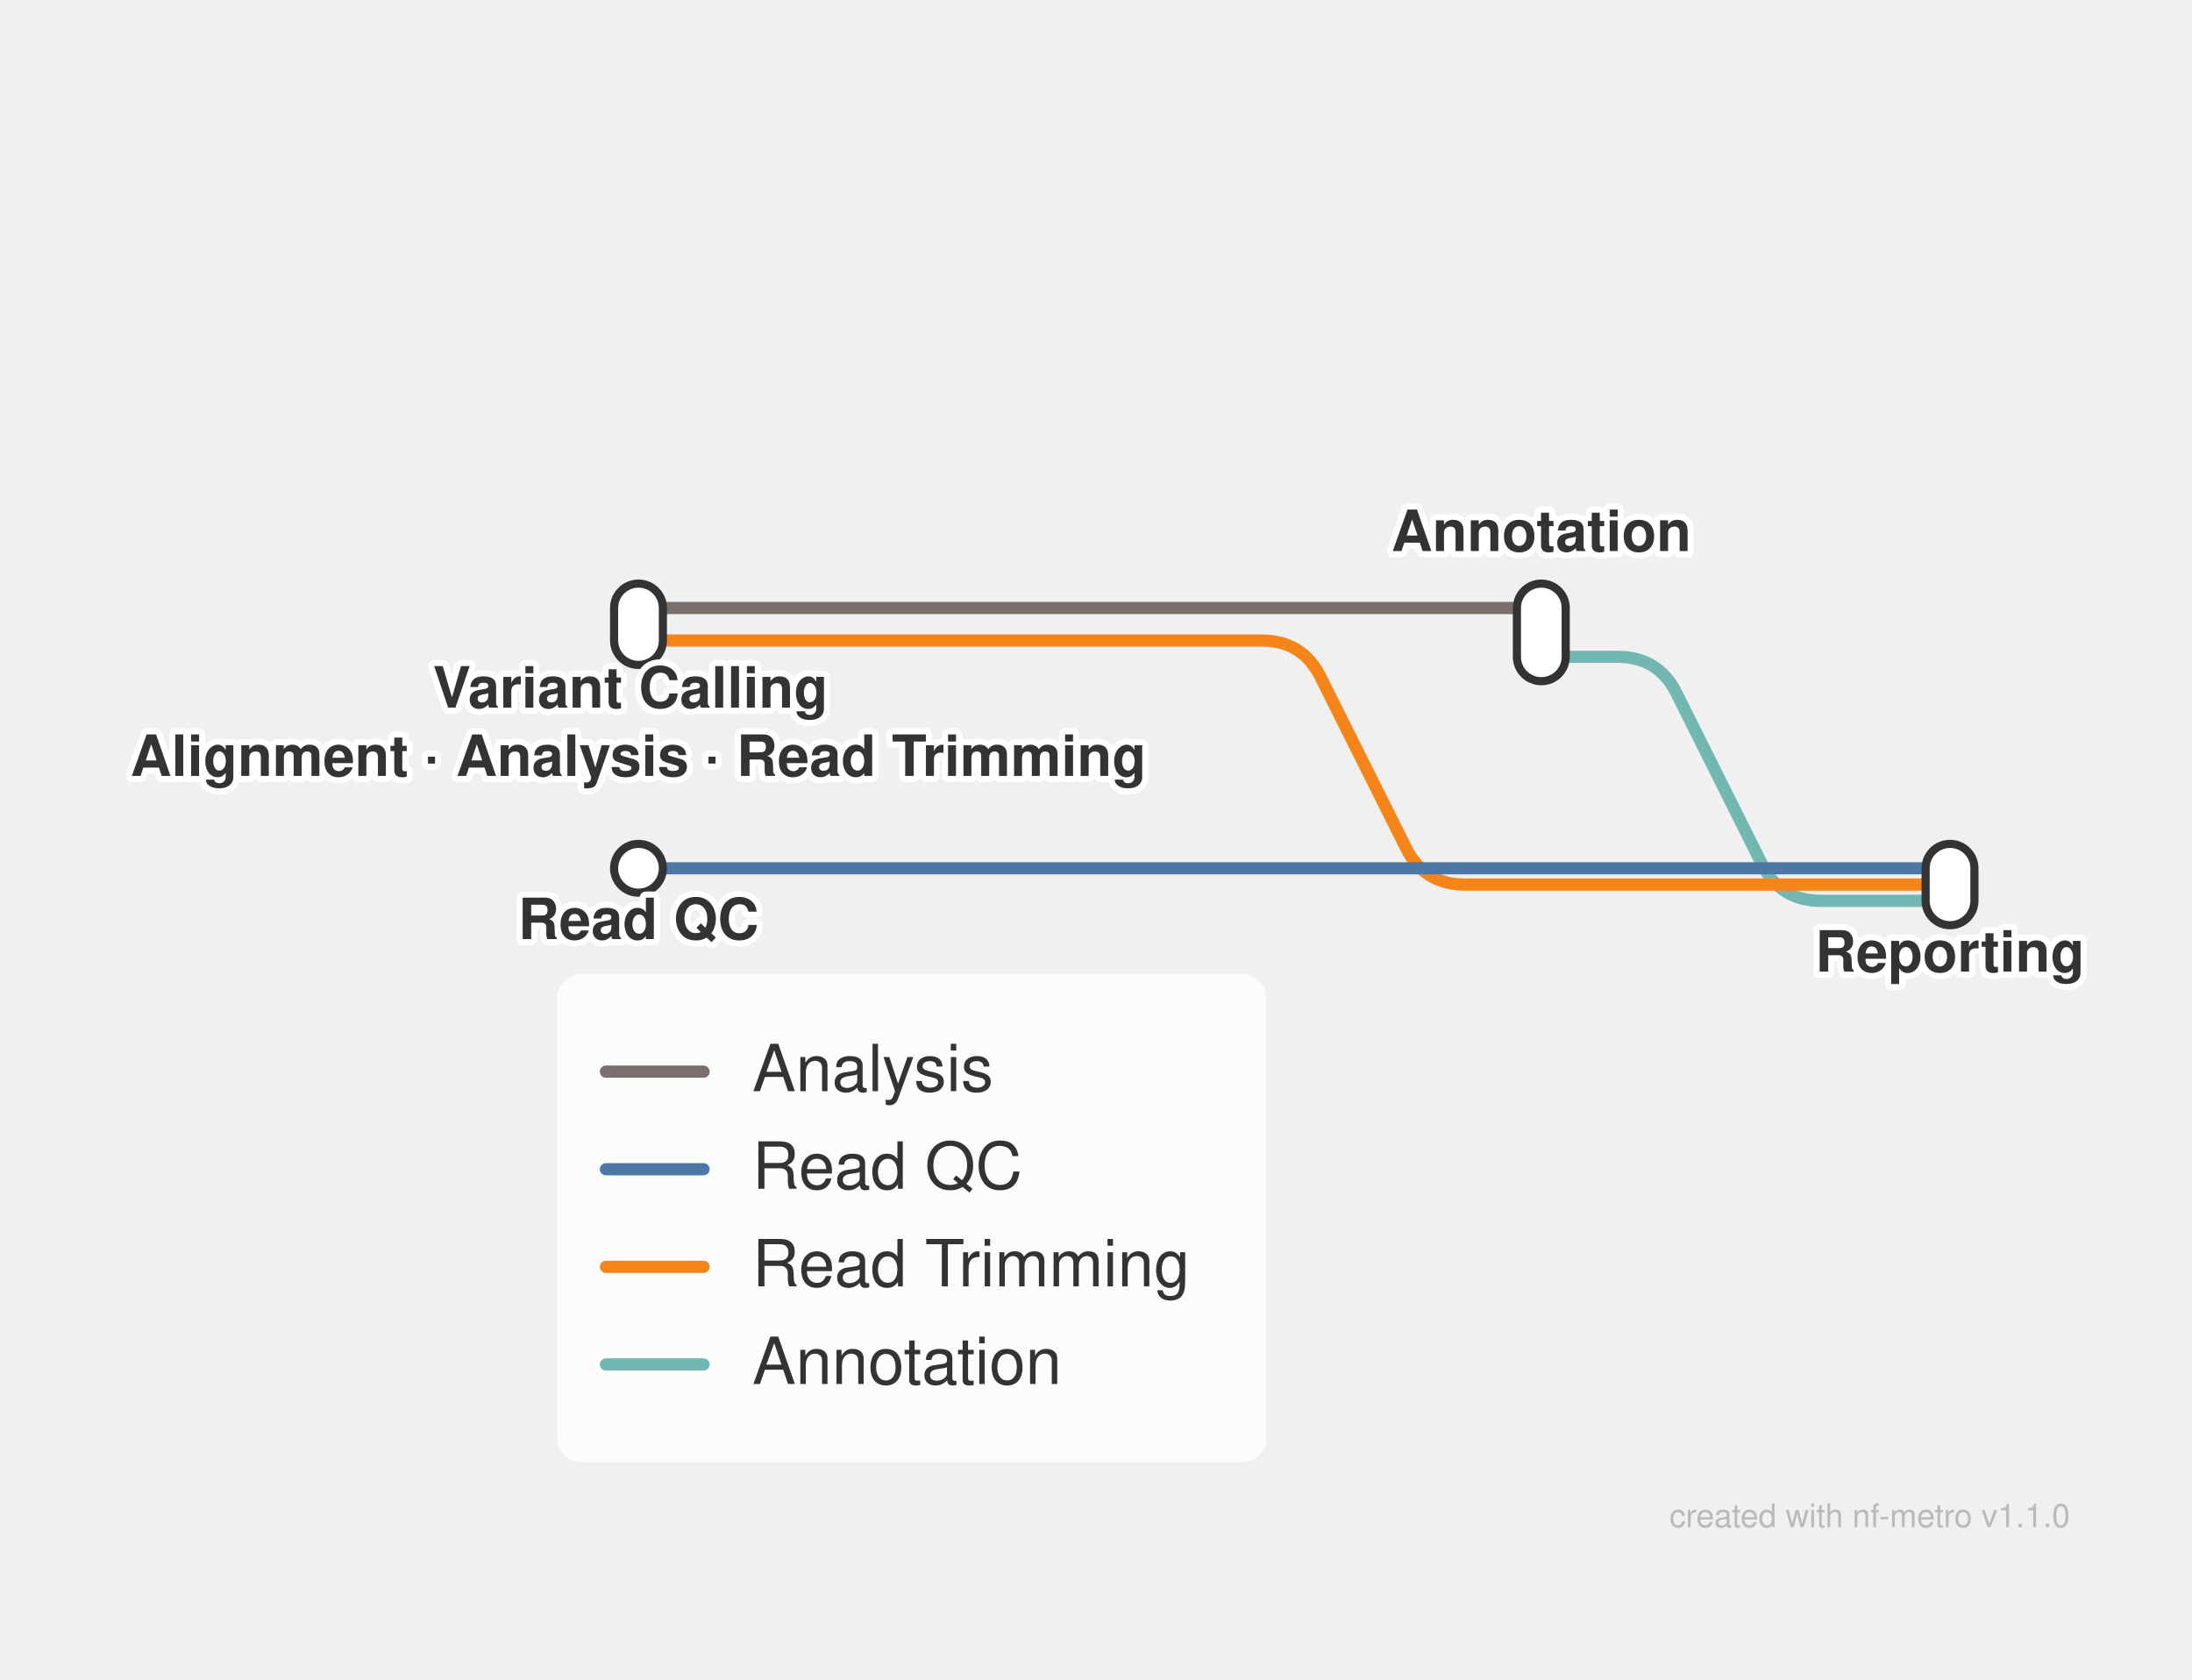
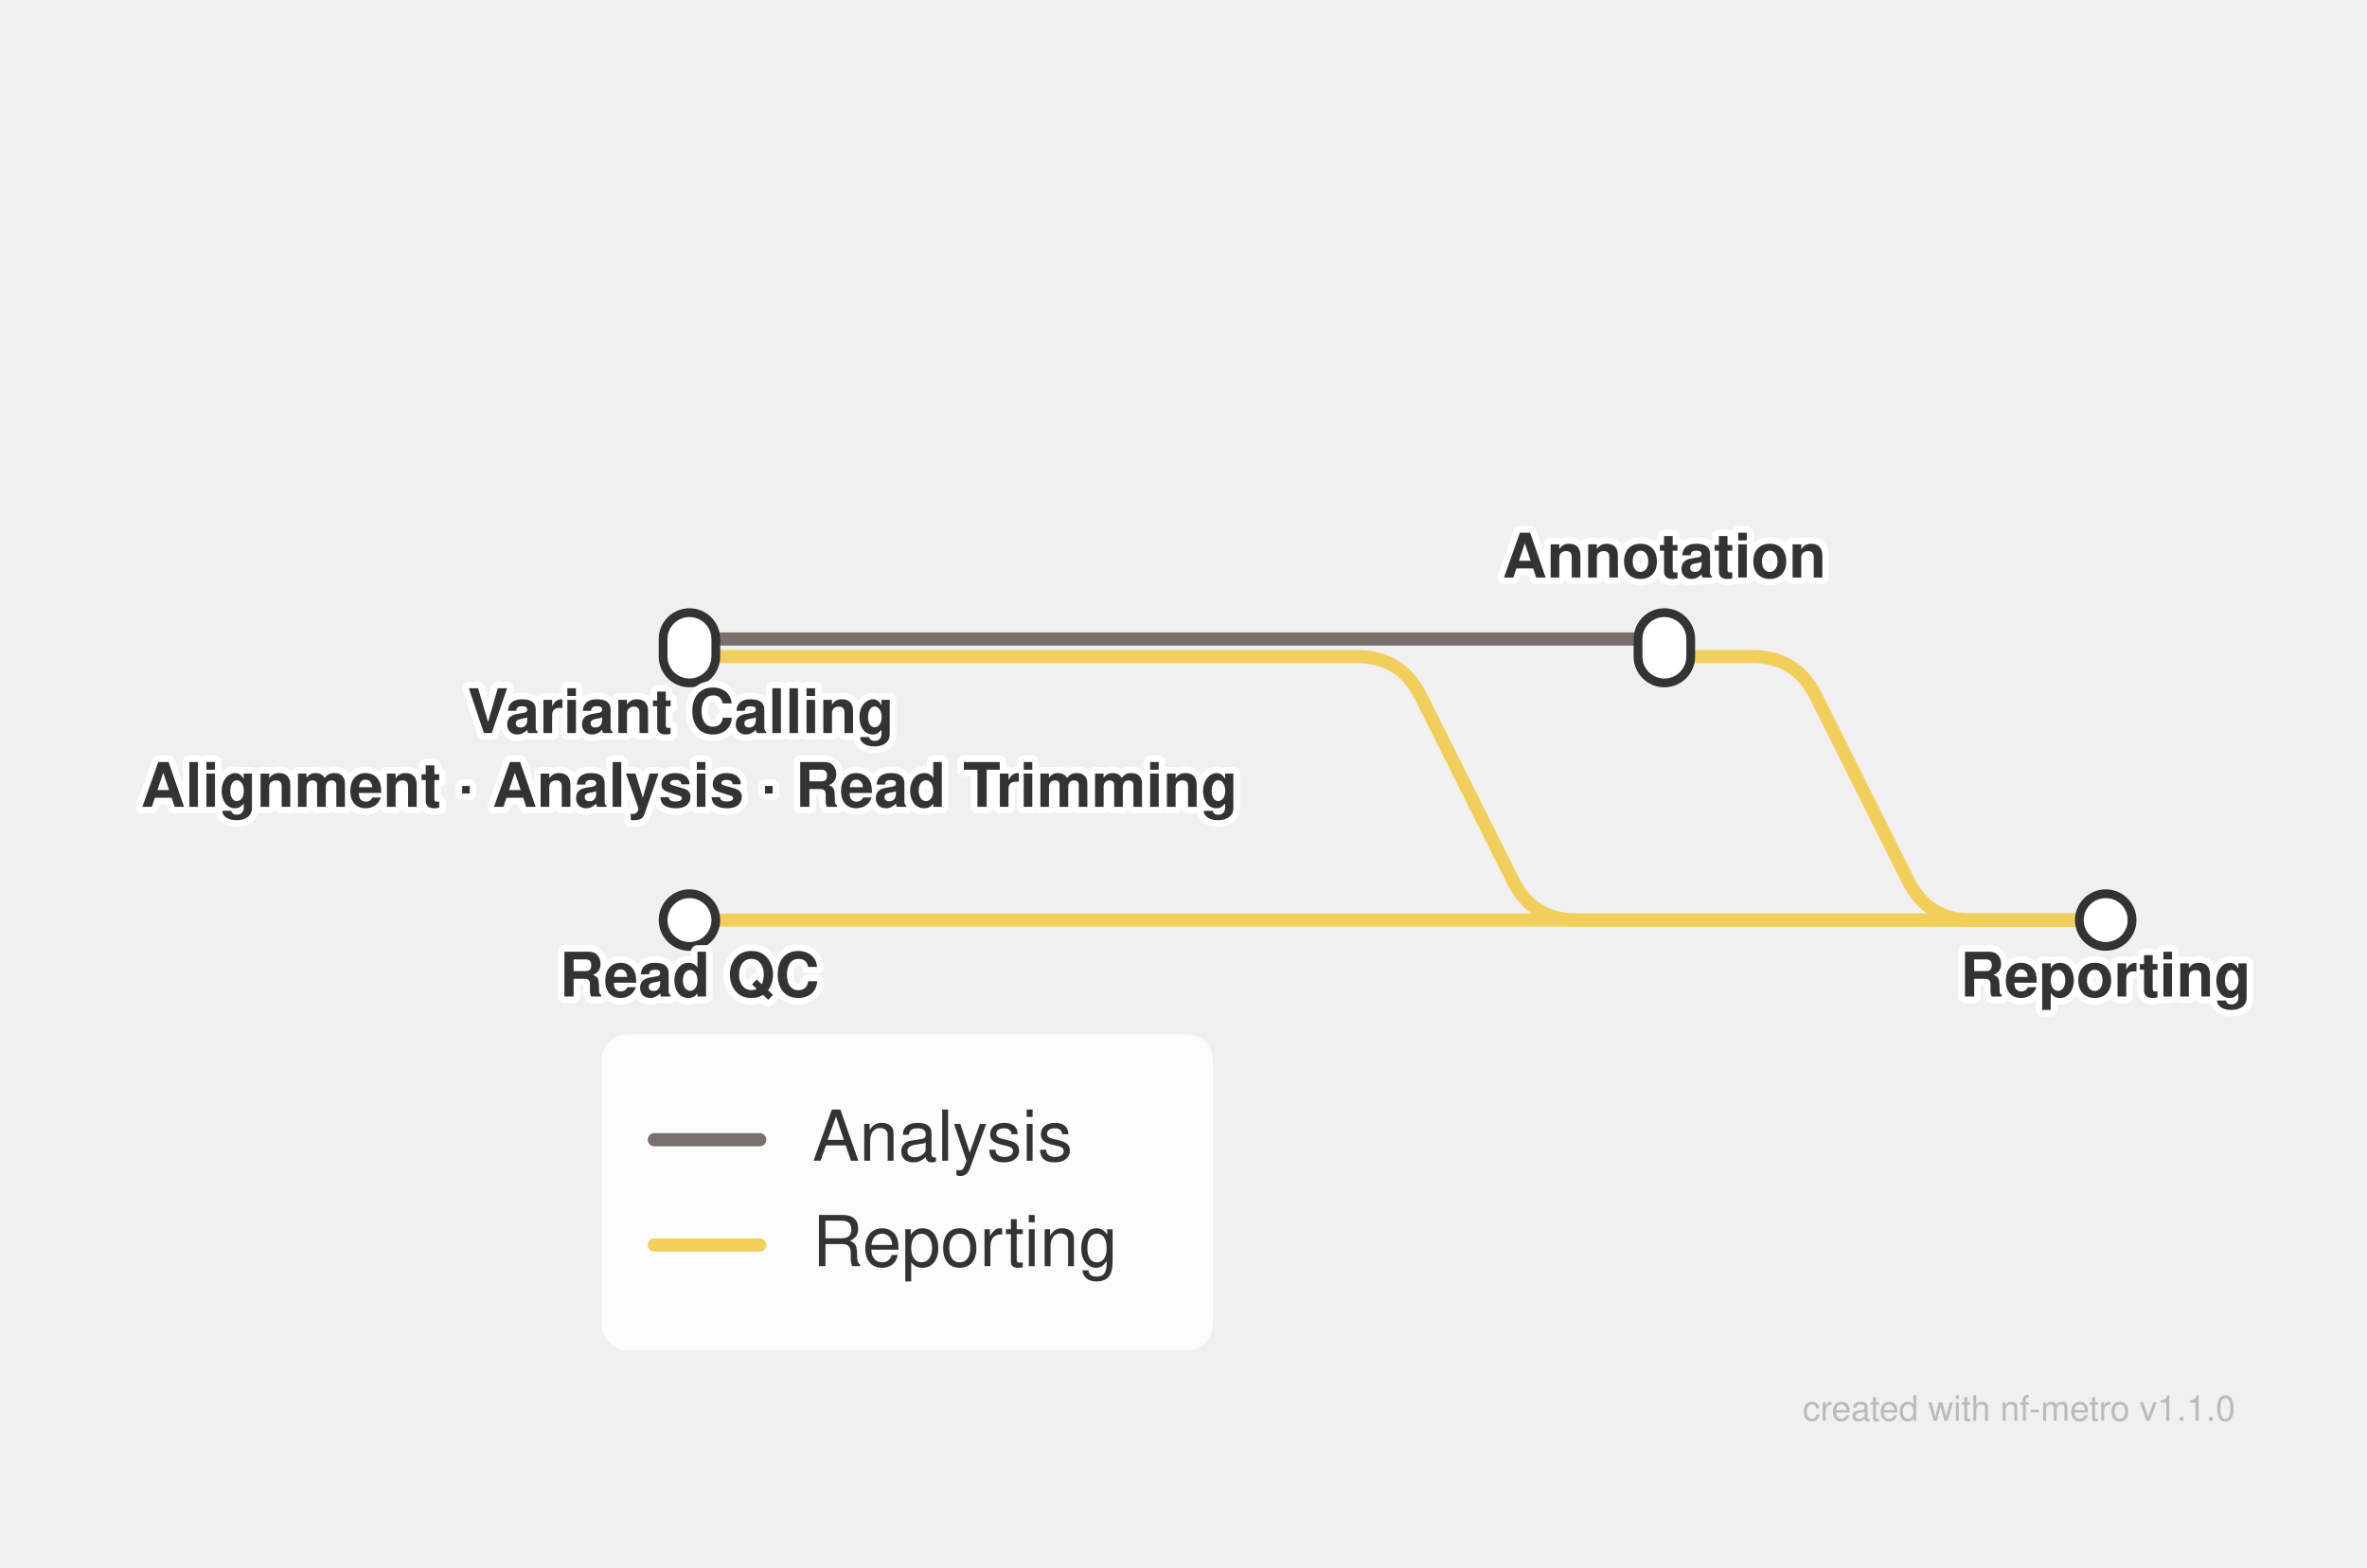
- <svg xmlns="http://www.w3.org/2000/svg" width="462" height="354" viewBox="-77 0 539 354">
+ <svg xmlns="http://www.w3.org/2000/svg" width="462" height="306" viewBox="-77 0 539 306">
  <defs>
</defs>
  <style>.nf-metro-title { fill: var(--nfm-map-title-color, #111111); }
.nf-metro-station-label { fill: var(--nfm-map-label-color, #333333); }
.nf-metro-section-box { fill: var(--nfm-map-section-fill, #ededed); stroke: var(--nfm-map-section-stroke, #e6e6e6); }
.nf-metro-section-label { fill: var(--nfm-map-section-label-color, #666666); }
.nf-metro-group-label { fill: var(--nfm-map-section-label-color, #666666); }
.nf-metro-group-underline { stroke: var(--nfm-map-section-label-color, #666666); }
.nf-metro-legend-bg { fill: var(--nfm-map-legend-bg, rgba(255, 255, 255, 0.8)); }
.nf-metro-legend-text { fill: var(--nfm-map-legend-text-color, #333333); }
.nf-metro-marker-stroke { stroke: var(--nfm-map-marker-stroke, #333333); }
.nf-metro-label-halo { fill: var(--nfm-map-bg, #ffffff); stroke: var(--nfm-map-bg, #ffffff); }</style>
  <style>@media (prefers-color-scheme: dark) {
    .nf-metro-section-label { fill: #d0d0d0; }
    .nf-metro-section-num-circle { fill: #777777; }
    .nf-metro-title { fill: #ffffff; }
}
</style>
-   <path d="M302.0,132.0 L320.764,132.0 Q330.764,132.0,335.236,140.944 L356.292,183.056 Q360.764,192.0,370.764,192.0 L402.5,192.0" stroke="#72B7B2" stroke-width="3.0" fill="none" stroke-linecap="round" stroke-linejoin="round" class="metro-line-annotate" data-line-id="annotate" />
-   <path d="M80.0,128.0 L233.236,128.0 Q243.236,128.0,247.708,136.944 L268.764,179.056 Q273.236,188.0,283.236,188.0 L402.5,188.0" stroke="#F58518" stroke-width="3.0" fill="none" stroke-linecap="round" stroke-linejoin="round" class="metro-line-trim" data-line-id="trim" />
-   <path d="M80.0,184.0 L402.5,184.0" stroke="#4C78A8" stroke-width="3.0" stroke-linecap="round" class="metro-line-qc" data-line-id="qc" />
+   <path d="M80.0,124.0 L232.0,124.0 Q242.0,124.0,246.472,132.944 L267.528,175.056 Q272.0,184.0,282.0,184.0 L402.5,184.0" stroke="#F2CF5B" stroke-width="3.0" fill="none" stroke-linecap="round" stroke-linejoin="round" class="metro-line-report" data-line-id="report" />
+   <path d="M302.0,124.0 L322.0,124.0 Q332.0,124.0,336.472,132.944 L357.528,175.056 Q362.0,184.0,372.0,184.0 L402.5,184.0" stroke="#F2CF5B" stroke-width="3.0" fill="none" stroke-linecap="round" stroke-linejoin="round" class="metro-line-report" data-line-id="report" />
+   <path d="M80.0,184.0 L402.5,184.0" stroke="#F2CF5B" stroke-width="3.0" stroke-linecap="round" class="metro-line-report" data-line-id="report" />
  <path d="M80.0,120.0 L302.0,120.0" stroke="#79706E" stroke-width="3.0" stroke-linecap="round" class="metro-line-generic" data-line-id="generic" />
-   <g class="nf-metro-station-group" data-node-id="g_align_variant_generic_trim_generic" data-node-cx="80.0" data-node-cy="124.0" data-node-r="6.0" data-node-groups="generic,trim" data-node-w="12.0" data-node-h="20.0" data-node-rx="6.0">
-     <rect x="74.0" y="114.0" width="12.0" height="20.0" rx="6.0" ry="6.0" fill="#ffffff" stroke="#333333" stroke-width="2.0" class="nf-metro-station" data-station-id="g_align_variant_generic_trim_generic" data-station-lines="generic,trim" data-station-label="Variant Calling Alignment · Analysis · Read Trimming" />
+   <g class="nf-metro-station-group" data-node-id="g_align_variant_generic_trim_generic" data-node-cx="80.0" data-node-cy="122.0" data-node-r="6.0" data-node-groups="generic,report" data-node-w="12.0" data-node-h="16.0" data-node-rx="6.0">
+     <rect x="74.0" y="114.0" width="12.0" height="16.0" rx="6.0" ry="6.0" fill="#ffffff" stroke="#333333" stroke-width="2.0" class="nf-metro-station" data-station-id="g_align_variant_generic_trim_generic" data-station-lines="generic,report" data-station-label="Variant Calling Alignment · Analysis · Read Trimming" />
  </g>
-   <g class="nf-metro-station-group" data-node-id="g_qc_qc" data-node-cx="80.0" data-node-cy="184.0" data-node-r="6.0" data-node-groups="qc" data-node-w="12.0" data-node-h="12.0" data-node-rx="6.0">
-     <rect x="74.0" y="178.0" width="12.0" height="12.0" rx="6.0" ry="6.0" fill="#ffffff" stroke="#333333" stroke-width="2.0" class="nf-metro-station" data-station-id="g_qc_qc" data-station-lines="qc" data-station-label="Read QC" />
+   <g class="nf-metro-station-group" data-node-id="g_qc_report" data-node-cx="80.0" data-node-cy="184.0" data-node-r="6.0" data-node-groups="report" data-node-w="12.0" data-node-h="12.0" data-node-rx="6.0">
+     <rect x="74.0" y="178.0" width="12.0" height="12.0" rx="6.0" ry="6.0" fill="#ffffff" stroke="#333333" stroke-width="2.0" class="nf-metro-station" data-station-id="g_qc_report" data-station-lines="report" data-station-label="Read QC" />
  </g>
-   <g class="nf-metro-station-group" data-node-id="g_annotate_annotate" data-node-cx="302.0" data-node-cy="126.0" data-node-r="6.0" data-node-groups="annotate,generic" data-node-w="12.0" data-node-h="24.0" data-node-rx="6.0">
-     <rect x="296.0" y="114.0" width="12.0" height="24.0" rx="6.0" ry="6.0" fill="#ffffff" stroke="#333333" stroke-width="2.0" class="nf-metro-station" data-station-id="g_annotate_annotate" data-station-lines="annotate,generic" data-station-label="Annotation" />
+   <g class="nf-metro-station-group" data-node-id="g_annotate_report" data-node-cx="302.0" data-node-cy="122.0" data-node-r="6.0" data-node-groups="generic,report" data-node-w="12.0" data-node-h="16.0" data-node-rx="6.0">
+     <rect x="296.0" y="114.0" width="12.0" height="16.0" rx="6.0" ry="6.0" fill="#ffffff" stroke="#333333" stroke-width="2.0" class="nf-metro-station" data-station-id="g_annotate_report" data-station-lines="generic,report" data-station-label="Annotation" />
  </g>
-   <g class="nf-metro-station-group" data-node-id="g_report_generic" data-node-cx="402.5" data-node-cy="188.0" data-node-r="6.0" data-node-groups="annotate,qc,trim" data-node-w="12.0" data-node-h="20.0" data-node-rx="6.0">
-     <rect x="396.5" y="178.0" width="12.0" height="20.0" rx="6.0" ry="6.0" fill="#ffffff" stroke="#333333" stroke-width="2.0" class="nf-metro-station" data-station-id="g_report_generic" data-station-lines="annotate,qc,trim" data-station-label="Reporting" />
+   <g class="nf-metro-station-group" data-node-id="g_report_generic" data-node-cx="402.5" data-node-cy="184.0" data-node-r="6.0" data-node-groups="report" data-node-w="12.0" data-node-h="12.0" data-node-rx="6.0">
+     <rect x="396.5" y="178.0" width="12.0" height="12.0" rx="6.0" ry="6.0" fill="#ffffff" stroke="#333333" stroke-width="2.0" class="nf-metro-station" data-station-id="g_report_generic" data-station-lines="report" data-station-label="Reporting" />
  </g>
-   <text x="80.0" y="138.08" font-size="14.0" fill="#ffffff" stroke="#ffffff" stroke-width="3.0" stroke-linejoin="round" font-family="'Helvetica Neue', Helvetica, Arial, sans-serif" font-weight="bold" aria-hidden="true" class="nf-metro-label-halo" text-anchor="middle" dominant-baseline="hanging">
+   <text x="80.0" y="135.0" font-size="14.0" fill="#ffffff" stroke="#ffffff" stroke-width="3.0" stroke-linejoin="round" font-family="'Helvetica Neue', Helvetica, Arial, sans-serif" font-weight="bold" aria-hidden="true" class="nf-metro-label-halo" text-anchor="middle" dominant-baseline="hanging">
    <tspan x="80.0" dy="0em">Variant Calling</tspan>
    <tspan x="80.0" dy="1.2em">Alignment · Analysis · Read Trimming</tspan>
  </text>
-   <text x="80.0" y="138.08" font-size="14.0" fill="#333333" font-family="'Helvetica Neue', Helvetica, Arial, sans-serif" font-weight="bold" text-anchor="middle" dominant-baseline="hanging" data-station-id="g_align_variant_generic_trim_generic" class="nf-metro-station-label">
+   <text x="80.0" y="135.0" font-size="14.0" fill="#333333" font-family="'Helvetica Neue', Helvetica, Arial, sans-serif" font-weight="bold" text-anchor="middle" dominant-baseline="hanging" data-station-id="g_align_variant_generic_trim_generic" class="nf-metro-station-label">
    <tspan x="80.0" dy="0em">Variant Calling</tspan>
    <tspan x="80.0" dy="1.2em">Alignment · Analysis · Read Trimming</tspan>
  </text>
  <text x="80.0" y="195.0" font-size="14.0" fill="#ffffff" stroke="#ffffff" stroke-width="3.0" stroke-linejoin="round" font-family="'Helvetica Neue', Helvetica, Arial, sans-serif" font-weight="bold" aria-hidden="true" class="nf-metro-label-halo" text-anchor="middle" dominant-baseline="hanging">Read QC</text>
-   <text x="80.0" y="195.0" font-size="14.0" fill="#333333" font-family="'Helvetica Neue', Helvetica, Arial, sans-serif" font-weight="bold" text-anchor="middle" dominant-baseline="hanging" data-station-id="g_qc_qc" class="nf-metro-station-label">Read QC</text>
+   <text x="80.0" y="195.0" font-size="14.0" fill="#333333" font-family="'Helvetica Neue', Helvetica, Arial, sans-serif" font-weight="bold" text-anchor="middle" dominant-baseline="hanging" data-station-id="g_qc_report" class="nf-metro-station-label">Read QC</text>
  <text x="302.0" y="106.0" font-size="14.0" fill="#ffffff" stroke="#ffffff" stroke-width="3.0" stroke-linejoin="round" font-family="'Helvetica Neue', Helvetica, Arial, sans-serif" font-weight="bold" aria-hidden="true" class="nf-metro-label-halo" text-anchor="middle" dominant-baseline="auto">Annotation</text>
-   <text x="302.0" y="106.0" font-size="14.0" fill="#333333" font-family="'Helvetica Neue', Helvetica, Arial, sans-serif" font-weight="bold" text-anchor="middle" dominant-baseline="auto" data-station-id="g_annotate_annotate" class="nf-metro-station-label">Annotation</text>
-   <text x="402.5" y="203.0" font-size="14.0" fill="#ffffff" stroke="#ffffff" stroke-width="3.0" stroke-linejoin="round" font-family="'Helvetica Neue', Helvetica, Arial, sans-serif" font-weight="bold" aria-hidden="true" class="nf-metro-label-halo" text-anchor="middle" dominant-baseline="hanging">Reporting</text>
-   <text x="402.5" y="203.0" font-size="14.0" fill="#333333" font-family="'Helvetica Neue', Helvetica, Arial, sans-serif" font-weight="bold" text-anchor="middle" dominant-baseline="hanging" data-station-id="g_report_generic" class="nf-metro-station-label">Reporting</text>
-   <rect x="60.0" y="210.0" width="174.4" height="120.0" rx="6" ry="6" fill="rgba(255, 255, 255, 0.8)" class="nf-metro-legend-bg" />
+   <text x="302.0" y="106.0" font-size="14.0" fill="#333333" font-family="'Helvetica Neue', Helvetica, Arial, sans-serif" font-weight="bold" text-anchor="middle" dominant-baseline="auto" data-station-id="g_annotate_report" class="nf-metro-station-label">Annotation</text>
+   <text x="402.5" y="195.0" font-size="14.0" fill="#ffffff" stroke="#ffffff" stroke-width="3.0" stroke-linejoin="round" font-family="'Helvetica Neue', Helvetica, Arial, sans-serif" font-weight="bold" aria-hidden="true" class="nf-metro-label-halo" text-anchor="middle" dominant-baseline="hanging">Reporting</text>
+   <text x="402.5" y="195.0" font-size="14.0" fill="#333333" font-family="'Helvetica Neue', Helvetica, Arial, sans-serif" font-weight="bold" text-anchor="middle" dominant-baseline="hanging" data-station-id="g_report_generic" class="nf-metro-station-label">Reporting</text>
+   <rect x="60.0" y="210.0" width="139.2" height="72.0" rx="6" ry="6" fill="rgba(255, 255, 255, 0.8)" class="nf-metro-legend-bg" />
  <path d="M72.0,234.0 L96.0,234.0" stroke="#79706E" stroke-width="3.0" stroke-linecap="round" />
  <text x="108.0" y="234.0" font-size="16.0" fill="#333333" font-family="'Helvetica Neue', Helvetica, Arial, sans-serif" dy="0.3em" class="nf-metro-legend-text">Analysis</text>
-   <path d="M72.0,258.0 L96.0,258.0" stroke="#4C78A8" stroke-width="3.0" stroke-linecap="round" />
-   <text x="108.0" y="258.0" font-size="16.0" fill="#333333" font-family="'Helvetica Neue', Helvetica, Arial, sans-serif" dy="0.3em" class="nf-metro-legend-text">Read QC</text>
-   <path d="M72.0,282.0 L96.0,282.0" stroke="#F58518" stroke-width="3.0" stroke-linecap="round" />
-   <text x="108.0" y="282.0" font-size="16.0" fill="#333333" font-family="'Helvetica Neue', Helvetica, Arial, sans-serif" dy="0.3em" class="nf-metro-legend-text">Read Trimming</text>
-   <path d="M72.0,306.0 L96.0,306.0" stroke="#72B7B2" stroke-width="3.0" stroke-linecap="round" />
-   <text x="108.0" y="306.0" font-size="16.0" fill="#333333" font-family="'Helvetica Neue', Helvetica, Arial, sans-serif" dy="0.3em" class="nf-metro-legend-text">Annotation</text>
-   <text x="432.0" y="346.0" font-size="8" fill="rgba(150, 150, 150, 0.6)" font-family="'Helvetica Neue', Helvetica, Arial, sans-serif" text-anchor="end">created with nf-metro v1.1.0</text>
+   <path d="M72.0,258.0 L96.0,258.0" stroke="#F2CF5B" stroke-width="3.0" stroke-linecap="round" />
+   <text x="108.0" y="258.0" font-size="16.0" fill="#333333" font-family="'Helvetica Neue', Helvetica, Arial, sans-serif" dy="0.3em" class="nf-metro-legend-text">Reporting</text>
+   <text x="432.0" y="298.0" font-size="8" fill="rgba(150, 150, 150, 0.6)" font-family="'Helvetica Neue', Helvetica, Arial, sans-serif" text-anchor="end">created with nf-metro v1.1.0</text>
</svg>
